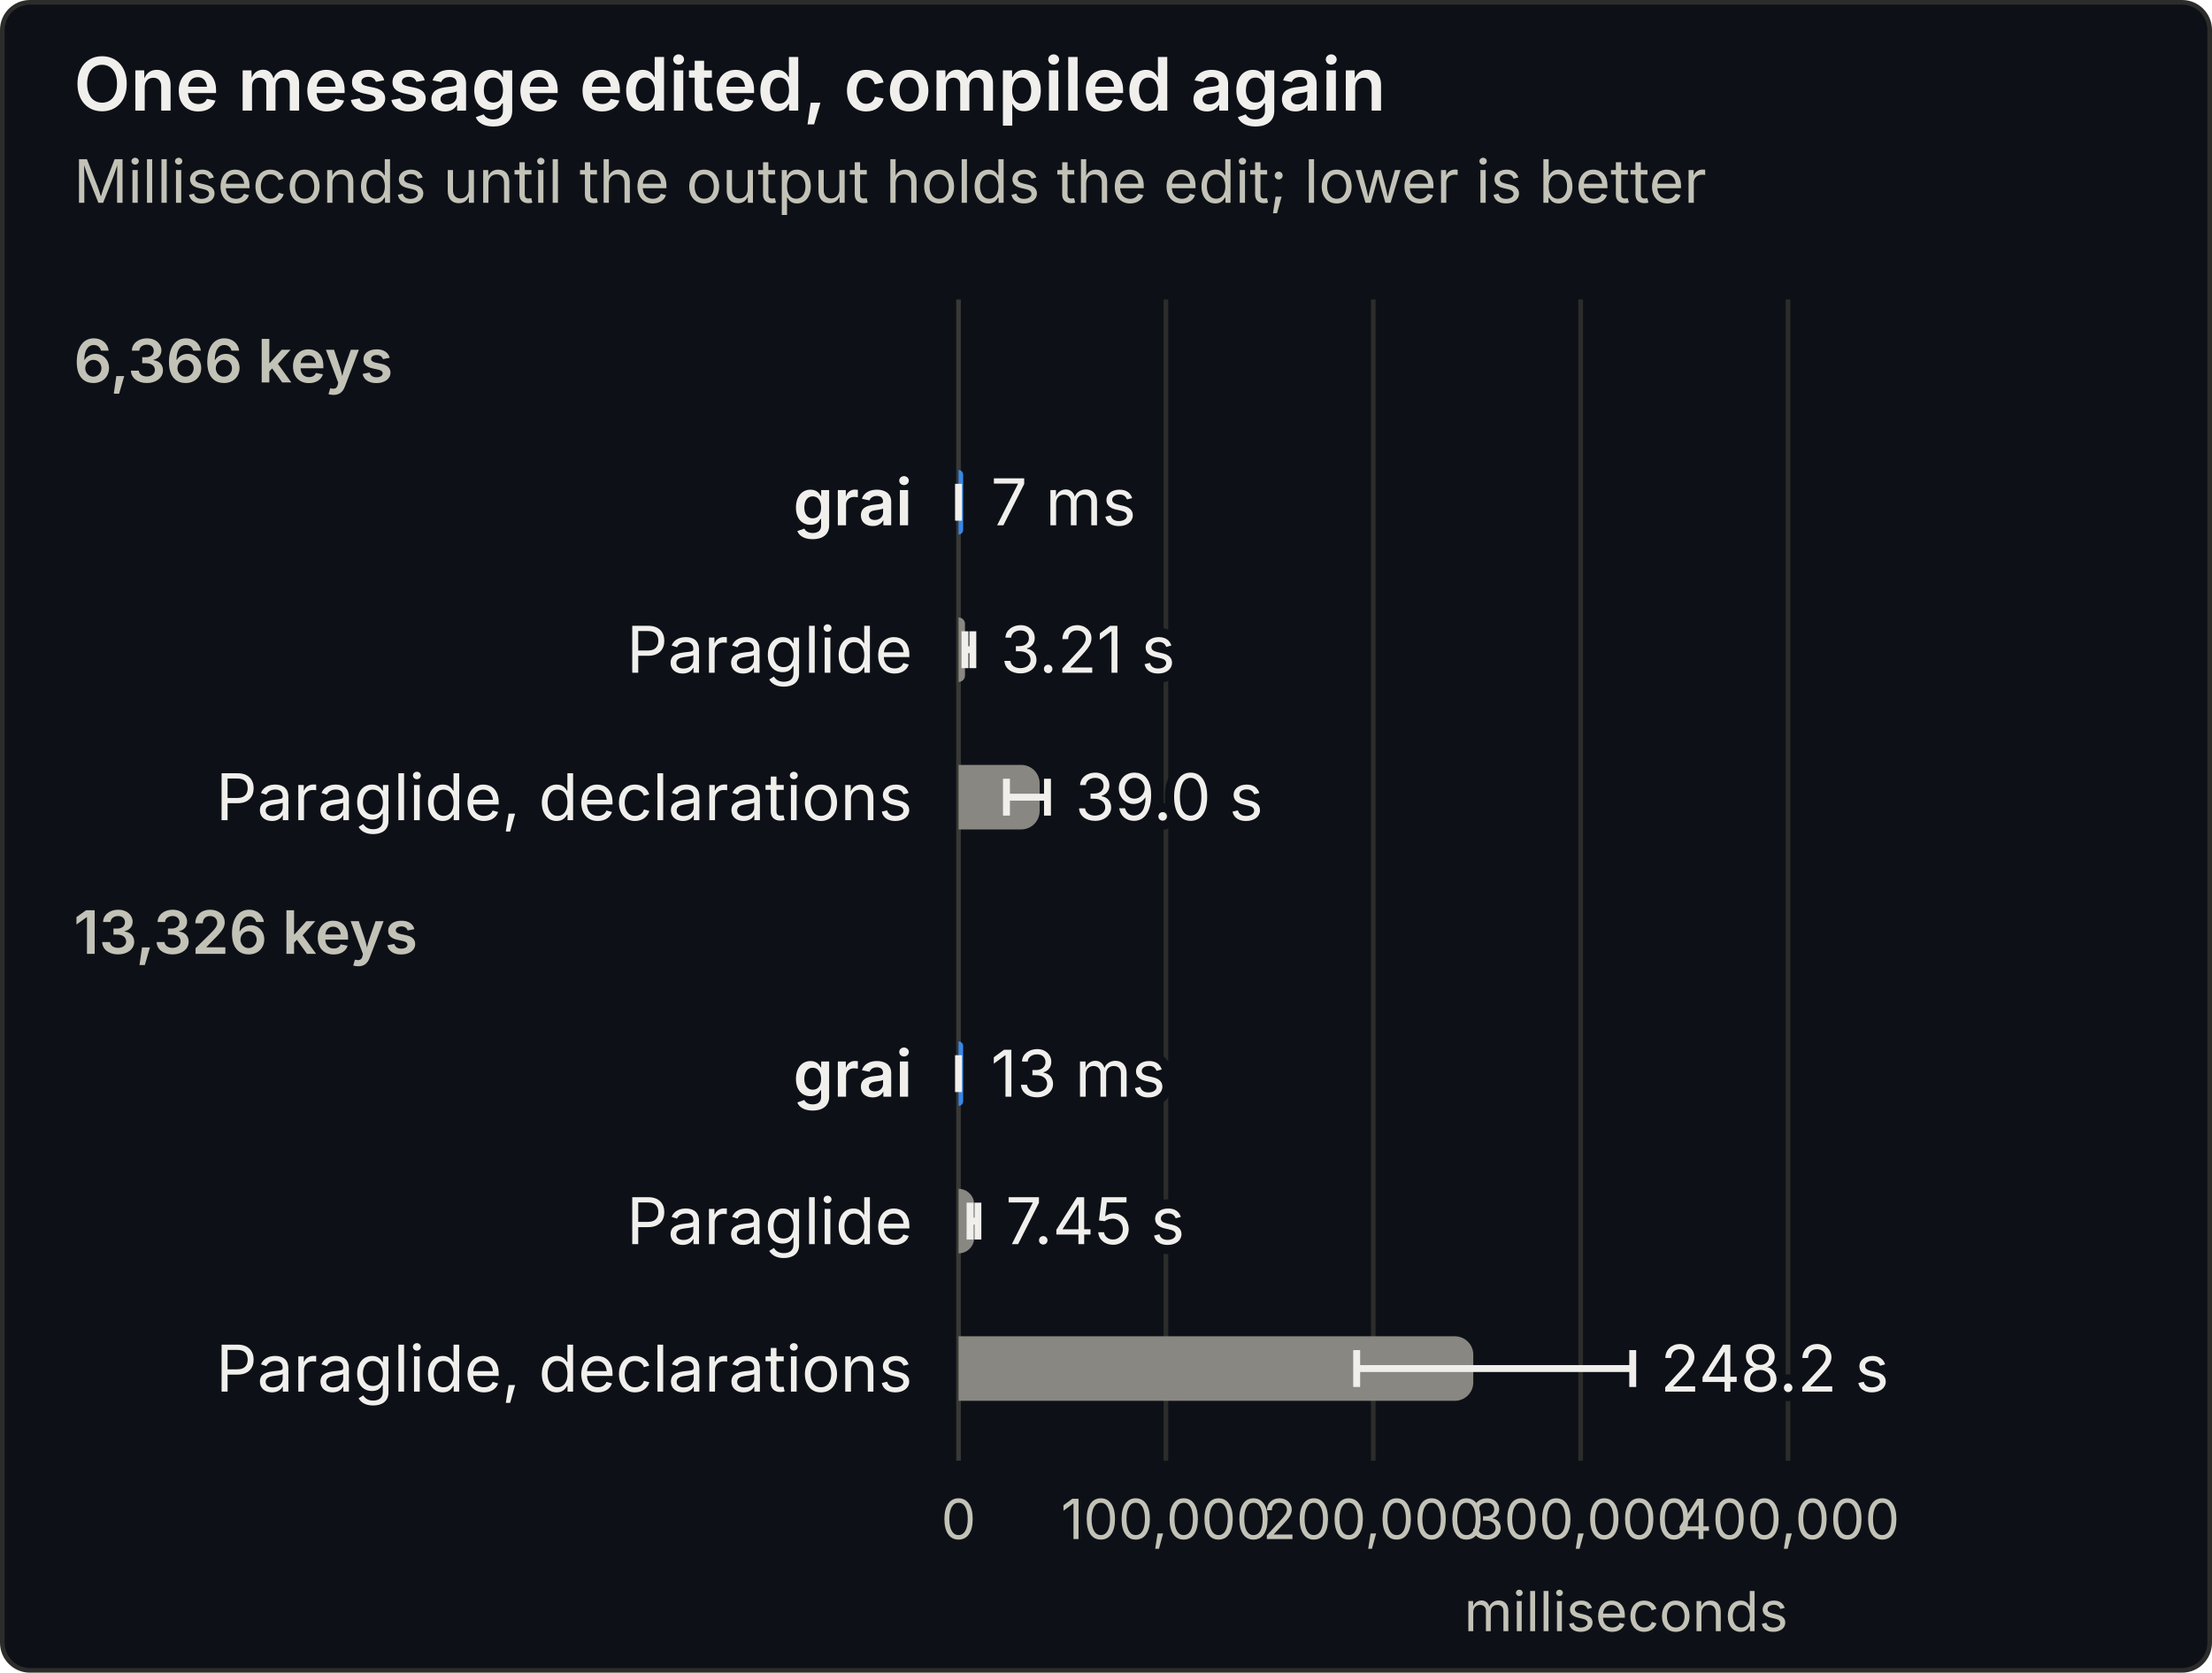
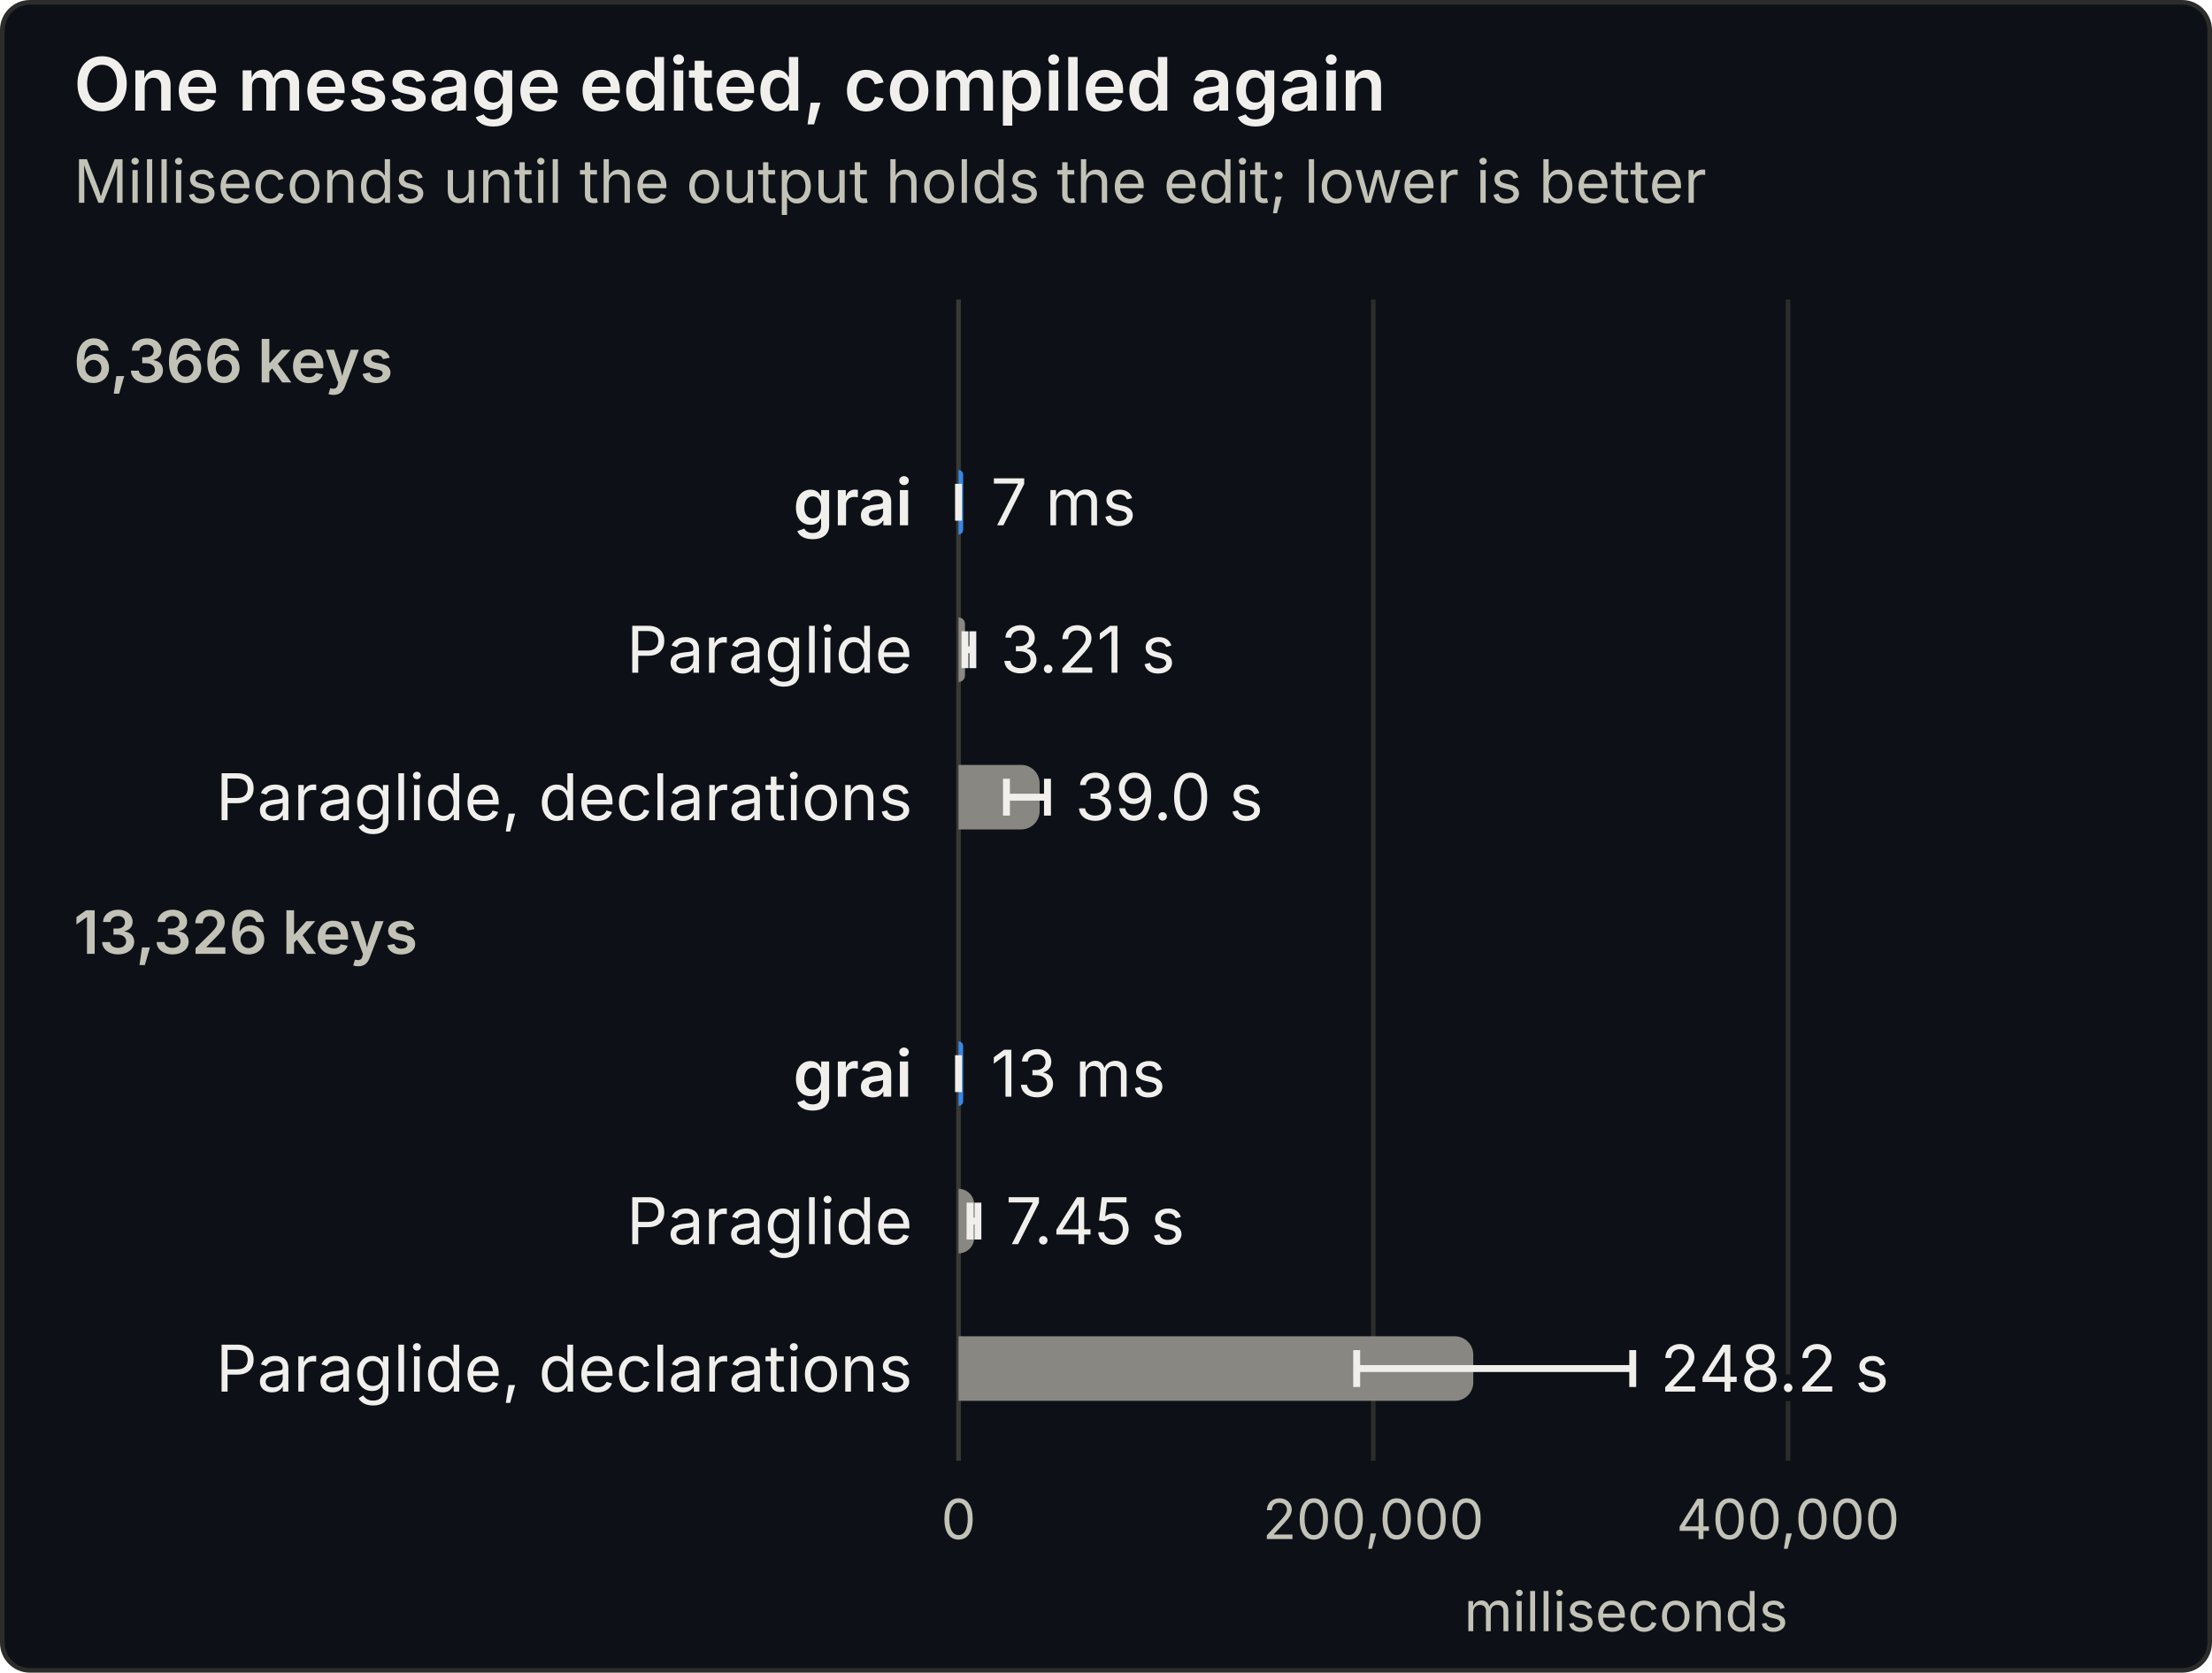
<svg xmlns="http://www.w3.org/2000/svg" viewBox="0 0 480 363" width="480" height="363" font-family="system-ui, -apple-system, 'Segoe UI', sans-serif">
  <rect x="0.5" y="0.5" width="479" height="362" rx="6" fill="#0d1117" stroke="#2c2c2a" />
  <text x="16" y="24" font-size="16" font-weight="600" fill="#f0efec">One message edited, compiled again</text>
  <text x="16" y="44" font-size="13" fill="#c3c2b7">Milliseconds until the output holds the edit; lower is better</text>
  <line x1="208" y1="65" x2="208" y2="317" stroke="#383835" stroke-width="1" />
  <text x="208" y="334" font-size="12" text-anchor="middle" fill="#c3c2b7" style="font-variant-numeric: tabular-nums">0</text>
-   <line x1="253" y1="65" x2="253" y2="317" stroke="#2c2c2a" stroke-width="1" />
-   <text x="253" y="334" font-size="12" text-anchor="middle" fill="#c3c2b7" style="font-variant-numeric: tabular-nums">100,000</text>
  <line x1="298" y1="65" x2="298" y2="317" stroke="#2c2c2a" stroke-width="1" />
  <text x="298" y="334" font-size="12" text-anchor="middle" fill="#c3c2b7" style="font-variant-numeric: tabular-nums">200,000</text>
-   <line x1="343" y1="65" x2="343" y2="317" stroke="#2c2c2a" stroke-width="1" />
-   <text x="343" y="334" font-size="12" text-anchor="middle" fill="#c3c2b7" style="font-variant-numeric: tabular-nums">300,000</text>
  <line x1="388" y1="65" x2="388" y2="317" stroke="#2c2c2a" stroke-width="1" />
  <text x="388" y="334" font-size="12" text-anchor="middle" fill="#c3c2b7" style="font-variant-numeric: tabular-nums">400,000</text>
  <text x="16" y="83" font-size="13" font-weight="600" fill="#c3c2b7">6,366 keys</text>
  <text x="198" y="114" font-size="14" text-anchor="end" font-weight="600" fill="#f0efec">grai</text>
  <path d="M208,102H208A1,1 0 0 1 209,103V115A1,1 0 0 1 208,116H208Z" fill="#3987e5" />
  <path d="M208,109H208M208,105V113M208,105V113" stroke="#f0efec" stroke-width="1.5" fill="none" />
  <text x="215" y="114" font-size="14" fill="#f0efec" stroke="#0d1117" stroke-width="4" stroke-linejoin="round" paint-order="stroke" style="font-variant-numeric: tabular-nums">7 ms</text>
  <text x="198" y="146" font-size="14" text-anchor="end" fill="#f0efec">Paraglide</text>
  <path d="M208,134H208A1.4,1.4 0 0 1 209.4,135.4V146.6A1.4,1.4 0 0 1 208,148H208Z" fill="#898781" />
  <path d="M209.4,141H211.1M209.4,137V145M211.1,137V145" stroke="#f0efec" stroke-width="1.5" fill="none" />
  <text x="217.1" y="146" font-size="14" fill="#f0efec" stroke="#0d1117" stroke-width="4" stroke-linejoin="round" paint-order="stroke" style="font-variant-numeric: tabular-nums">3.21 s</text>
  <text x="198" y="178" font-size="14" text-anchor="end" fill="#f0efec">Paraglide, declarations</text>
  <path d="M208,166H221.6A4,4 0 0 1 225.6,170V176A4,4 0 0 1 221.6,180H208Z" fill="#898781" />
  <path d="M218.4,173H227.3M218.4,169V177M227.3,169V177" stroke="#f0efec" stroke-width="1.5" fill="none" />
  <text x="233.3" y="178" font-size="14" fill="#f0efec" stroke="#0d1117" stroke-width="4" stroke-linejoin="round" paint-order="stroke" style="font-variant-numeric: tabular-nums">39.0 s</text>
  <text x="16" y="207" font-size="13" font-weight="600" fill="#c3c2b7">13,326 keys</text>
  <text x="198" y="238" font-size="14" text-anchor="end" font-weight="600" fill="#f0efec">grai</text>
  <path d="M208,226H208A1,1 0 0 1 209,227V239A1,1 0 0 1 208,240H208Z" fill="#3987e5" />
  <path d="M208,233H208M208,229V237M208,229V237" stroke="#f0efec" stroke-width="1.5" fill="none" />
  <text x="215" y="238" font-size="14" fill="#f0efec" stroke="#0d1117" stroke-width="4" stroke-linejoin="round" paint-order="stroke" style="font-variant-numeric: tabular-nums">13 ms</text>
  <text x="198" y="270" font-size="14" text-anchor="end" fill="#f0efec">Paraglide</text>
  <path d="M208,258H208A3.4,3.4 0 0 1 211.4,261.4V268.6A3.4,3.4 0 0 1 208,272H208Z" fill="#898781" />
  <path d="M210.5,265H212.2M210.5,261V269M212.2,261V269" stroke="#f0efec" stroke-width="1.5" fill="none" />
  <text x="218.2" y="270" font-size="14" fill="#f0efec" stroke="#0d1117" stroke-width="4" stroke-linejoin="round" paint-order="stroke" style="font-variant-numeric: tabular-nums">7.45 s</text>
  <text x="198" y="302" font-size="14" text-anchor="end" fill="#f0efec">Paraglide, declarations</text>
  <path d="M208,290H315.7A4,4 0 0 1 319.7,294V300A4,4 0 0 1 315.7,304H208Z" fill="#898781" />
  <path d="M294.4,297H354.3M294.4,293V301M354.3,293V301" stroke="#f0efec" stroke-width="1.5" fill="none" />
  <text x="360.3" y="302" font-size="14" fill="#f0efec" stroke="#0d1117" stroke-width="4" stroke-linejoin="round" paint-order="stroke" style="font-variant-numeric: tabular-nums">248.2 s</text>
  <text x="388" y="354" font-size="12" text-anchor="end" fill="#c3c2b7">milliseconds</text>
</svg>
